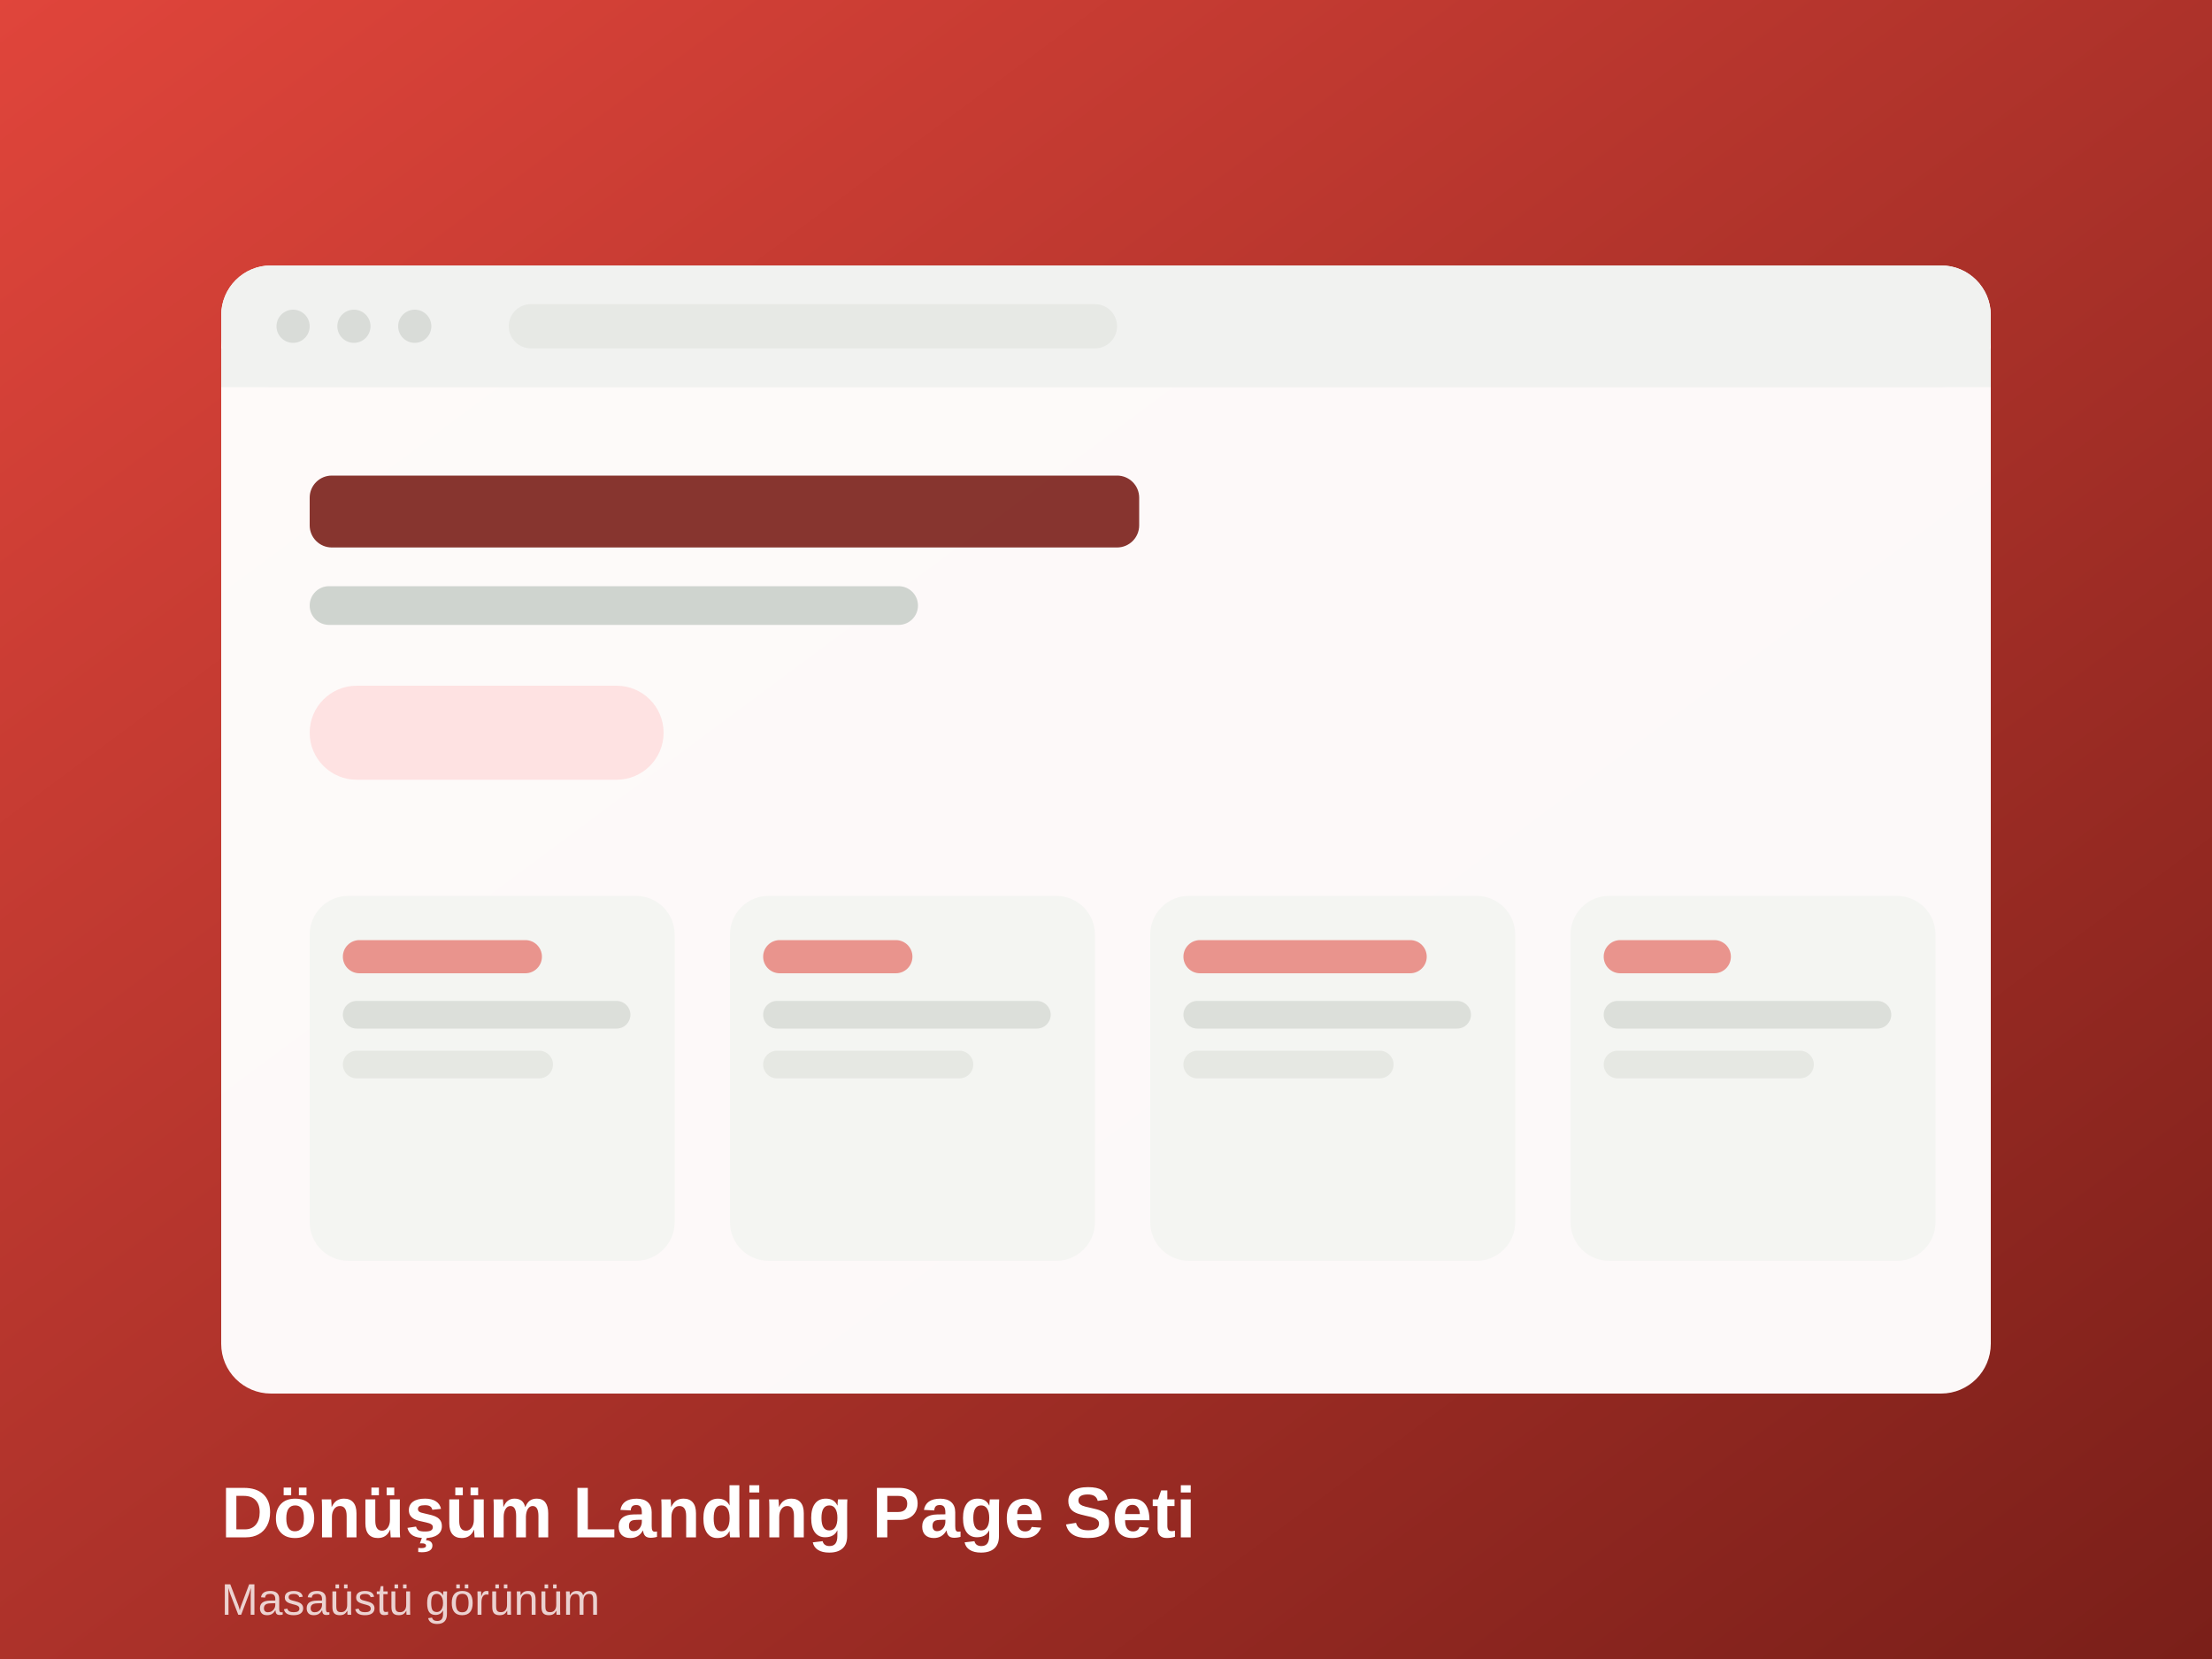
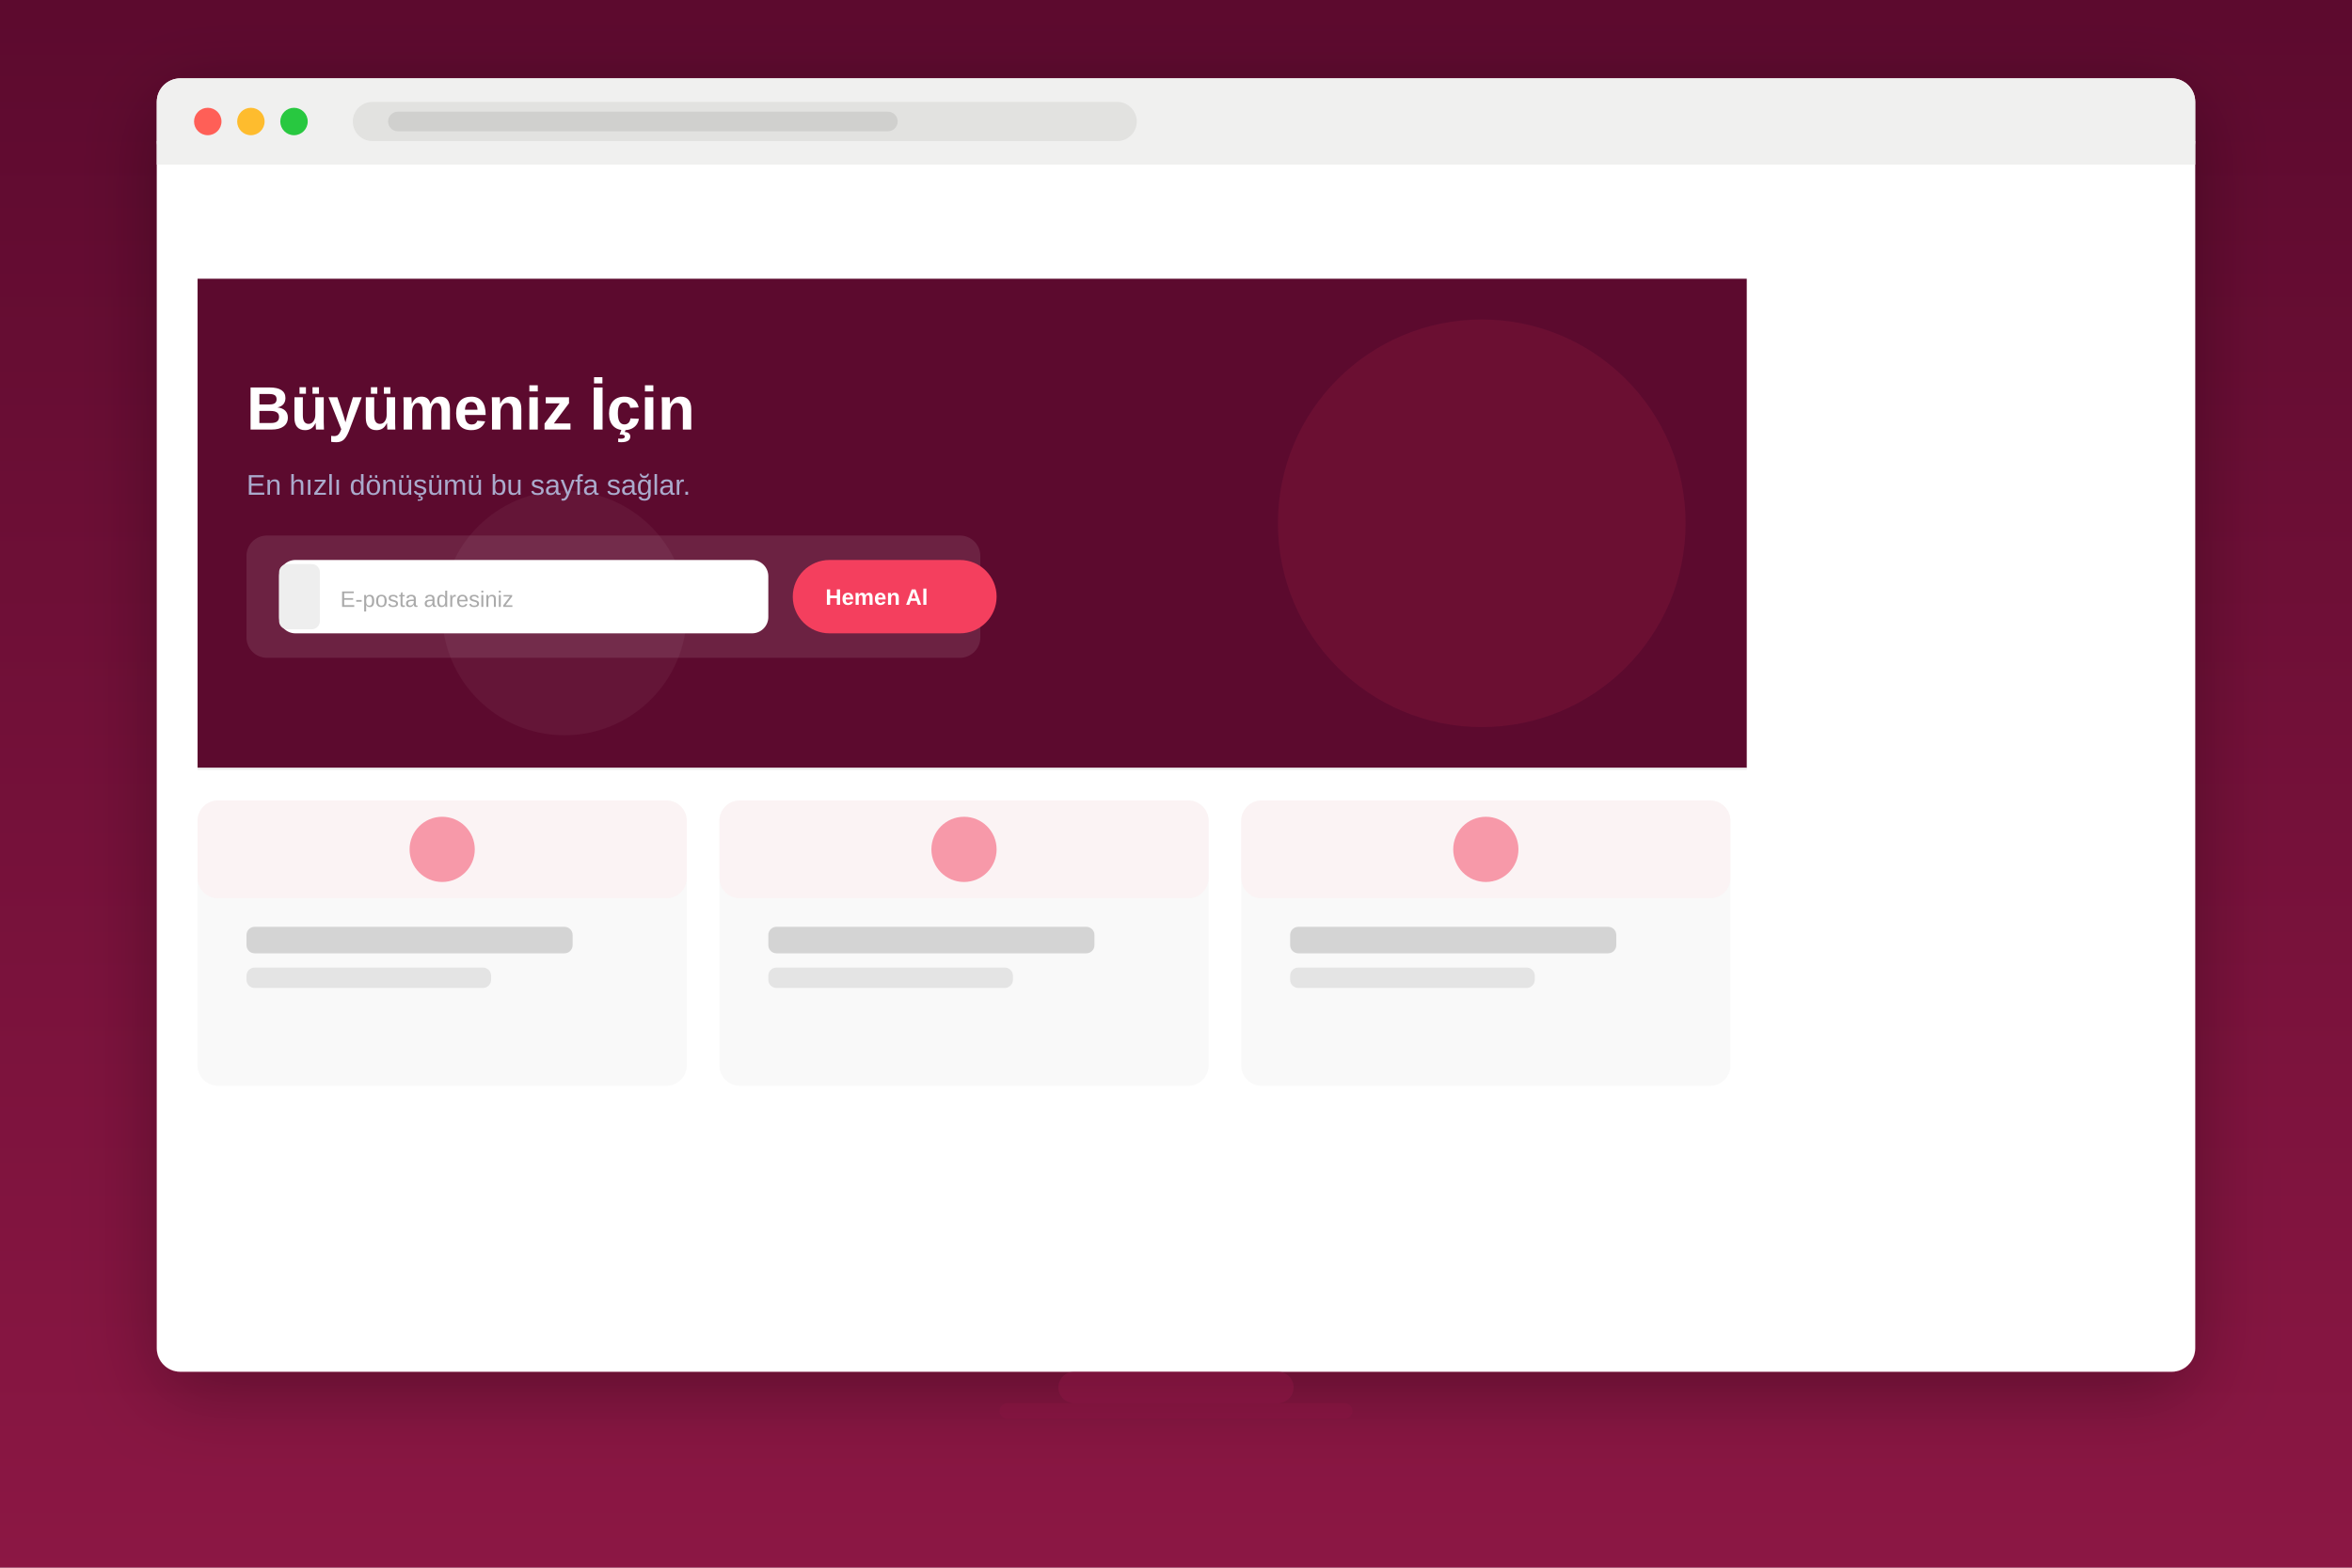
- <svg xmlns="http://www.w3.org/2000/svg" viewBox="0 0 800 600" width="800" height="600" role="img" aria-label="Dönüşüm Landing Page Seti">
+ <svg xmlns="http://www.w3.org/2000/svg" viewBox="0 0 1200 800" width="1200" height="800" role="img" aria-label="Dönüşüm Landing Page Seti masaüstü görünüm">
  <defs>
-     <linearGradient id="g" x1="0" y1="0" x2="1" y2="1">
-       <stop offset="0%" stop-color="#e0453b" />
-       <stop offset="100%" stop-color="#7a1f19" />
+     <linearGradient id="bg" x1="0" y1="0" x2="0" y2="1">
+       <stop offset="0%" stop-color="#5c0a2e" />
+       <stop offset="100%" stop-color="#8c1744" />
    </linearGradient>
  </defs>
-   <rect width="800" height="600" fill="url(#g)" />
-   <g transform="translate(80 96)">
-     <rect width="640" height="408" rx="18" fill="#ffffff" opacity="0.97" />
-     <rect width="640" height="44" rx="18" fill="#f1f2f0" />
-     <rect y="30" width="640" height="14" fill="#f1f2f0" />
-     <circle cx="26" cy="22" r="6" fill="#d9dcd8" />
-     <circle cx="48" cy="22" r="6" fill="#d9dcd8" />
-     <circle cx="70" cy="22" r="6" fill="#d9dcd8" />
-     <rect x="104" y="14" width="220" height="16" rx="8" fill="#e7e9e5" />
-     <rect x="32" y="76" width="300" height="26" rx="8" fill="#7a1f19" opacity="0.9" />
-     <rect x="32" y="116" width="220" height="14" rx="7" fill="#cfd4cf" />
-     <rect x="32" y="152" width="128" height="34" rx="17" fill="#fee2e2" />
-     <rect x="32" y="228" width="132" height="132" rx="14" fill="#f4f5f2" />
-     <rect x="44" y="244" width="72" height="12" rx="6" fill="#e0453b" opacity="0.55" />
-     <rect x="44" y="266" width="104" height="10" rx="5" fill="#dcdfda" />
-     <rect x="44" y="284" width="76" height="10" rx="5" fill="#e6e8e3" />
-     <rect x="184" y="228" width="132" height="132" rx="14" fill="#f4f5f2" />
-     <rect x="196" y="244" width="54" height="12" rx="6" fill="#e0453b" opacity="0.55" />
-     <rect x="196" y="266" width="104" height="10" rx="5" fill="#dcdfda" />
-     <rect x="196" y="284" width="76" height="10" rx="5" fill="#e6e8e3" />
-     <rect x="336" y="228" width="132" height="132" rx="14" fill="#f4f5f2" />
-     <rect x="348" y="244" width="88" height="12" rx="6" fill="#e0453b" opacity="0.55" />
-     <rect x="348" y="266" width="104" height="10" rx="5" fill="#dcdfda" />
-     <rect x="348" y="284" width="76" height="10" rx="5" fill="#e6e8e3" />
-     <rect x="488" y="228" width="132" height="132" rx="14" fill="#f4f5f2" />
-     <rect x="500" y="244" width="46" height="12" rx="6" fill="#e0453b" opacity="0.55" />
-     <rect x="500" y="266" width="104" height="10" rx="5" fill="#dcdfda" />
-     <rect x="500" y="284" width="76" height="10" rx="5" fill="#e6e8e3" />
+   <rect width="1200" height="800" fill="url(#bg)" />
+   <rect x="80" y="40" width="1040" height="660" rx="12" fill="#ffffff" filter="url(#f1)" />
+   <defs>
+     <filter id="f1">
+       <feDropShadow dx="0" dy="10" stdDeviation="20" flood-opacity="0.3" />
+     </filter>
+   </defs>
+   <rect x="80" y="40" width="1040" height="44" rx="12" fill="#f0f0ef" />
+   <rect x="80" y="72" width="1040" height="12" fill="#f0f0ef" />
+   <circle cx="106" cy="62" r="7" fill="#ff5f57" />
+   <circle cx="128" cy="62" r="7" fill="#febc2e" />
+   <circle cx="150" cy="62" r="7" fill="#28c840" />
+   <rect x="180" y="52" width="400" height="20" rx="10" fill="#e2e2e0" />
+   <rect x="198" y="57" width="260" height="10" rx="5" fill="#d0d0ce" />
+   <g transform="translate(80, 84) scale(1.04)">
+     <rect x="20" y="56" width="760" height="420" rx="12" fill="#ffffff" />
+     <rect x="20" y="56" width="760" height="240" rx="0" fill="#5c0a2e" />
+     <circle cx="650" cy="176" r="100" fill="#f43f5e" opacity="0.1" />
+     <circle cx="200" cy="220" r="60" fill="#ffe4e6" opacity="0.05" />
+     <text x="44" y="130" font-family="system-ui,Segoe UI,Arial" font-size="30" font-weight="800" fill="#ffffff">Büyümeniz İçin</text>
+     <text x="44" y="162" font-family="system-ui,Segoe UI,Arial" font-size="14" font-weight="normal" fill="#aaaacc">En hızlı dönüşümü bu sayfa sağlar.</text>
+     <rect x="44" y="182" width="360" height="60" rx="10" fill="#ffffff" opacity="0.1" />
+     <rect x="60" y="194" width="240" height="36" rx="8" fill="#ffffff" />
+     <rect x="60" y="196" width="20" height="32" rx="4" fill="#eeeeee" />
+     <text x="90" y="217" font-family="system-ui,Segoe UI,Arial" font-size="11" font-weight="normal" fill="#aaaaaa">E-posta adresiniz</text>
+     <rect x="312" y="194" width="100" height="36" rx="18" fill="#f43f5e" />
+     <text x="328" y="216" font-family="system-ui,Segoe UI,Arial" font-size="11" font-weight="700" fill="#ffffff">Hemen Al</text>
+     <rect x="20" y="296" width="760" height="1" rx="0" fill="#eeeeee" />
+     <rect x="20" y="312" width="240" height="140" rx="10" fill="#f9f9f9" />
+     <rect x="20" y="312" width="240" height="48" rx="10" fill="#ffe4e6" opacity="0.3" />
+     <circle cx="140" cy="336" r="16" fill="#f43f5e" opacity="0.5" />
+     <rect x="44" y="374" width="160" height="13" rx="4" fill="#d4d4d4" />
+     <rect x="44" y="394" width="120" height="10" rx="4" fill="#e4e4e4" />
+     <rect x="276" y="312" width="240" height="140" rx="10" fill="#f9f9f9" />
+     <rect x="276" y="312" width="240" height="48" rx="10" fill="#ffe4e6" opacity="0.3" />
+     <circle cx="396" cy="336" r="16" fill="#f43f5e" opacity="0.5" />
+     <rect x="300" y="374" width="160" height="13" rx="4" fill="#d4d4d4" />
+     <rect x="300" y="394" width="120" height="10" rx="4" fill="#e4e4e4" />
+     <rect x="532" y="312" width="240" height="140" rx="10" fill="#f9f9f9" />
+     <rect x="532" y="312" width="240" height="48" rx="10" fill="#ffe4e6" opacity="0.3" />
+     <circle cx="652" cy="336" r="16" fill="#f43f5e" opacity="0.5" />
+     <rect x="556" y="374" width="160" height="13" rx="4" fill="#d4d4d4" />
+     <rect x="556" y="394" width="120" height="10" rx="4" fill="#e4e4e4" />
  </g>
-   <text x="80" y="556" font-family="system-ui,Segoe UI,Arial" font-size="26" font-weight="700" fill="#ffffff">Dönüşüm Landing Page Seti</text>
-   <text x="80" y="584" font-family="system-ui,Segoe UI,Arial" font-size="16" fill="#ffffff" opacity="0.78">Masaüstü görünüm</text>
+   <rect x="540" y="700" width="120" height="16" rx="8" fill="#8c1744" fill-opacity="0.5" />
+   <rect x="510" y="716" width="180" height="8" rx="4" fill="#8c1744" fill-opacity="0.3" />
</svg>
